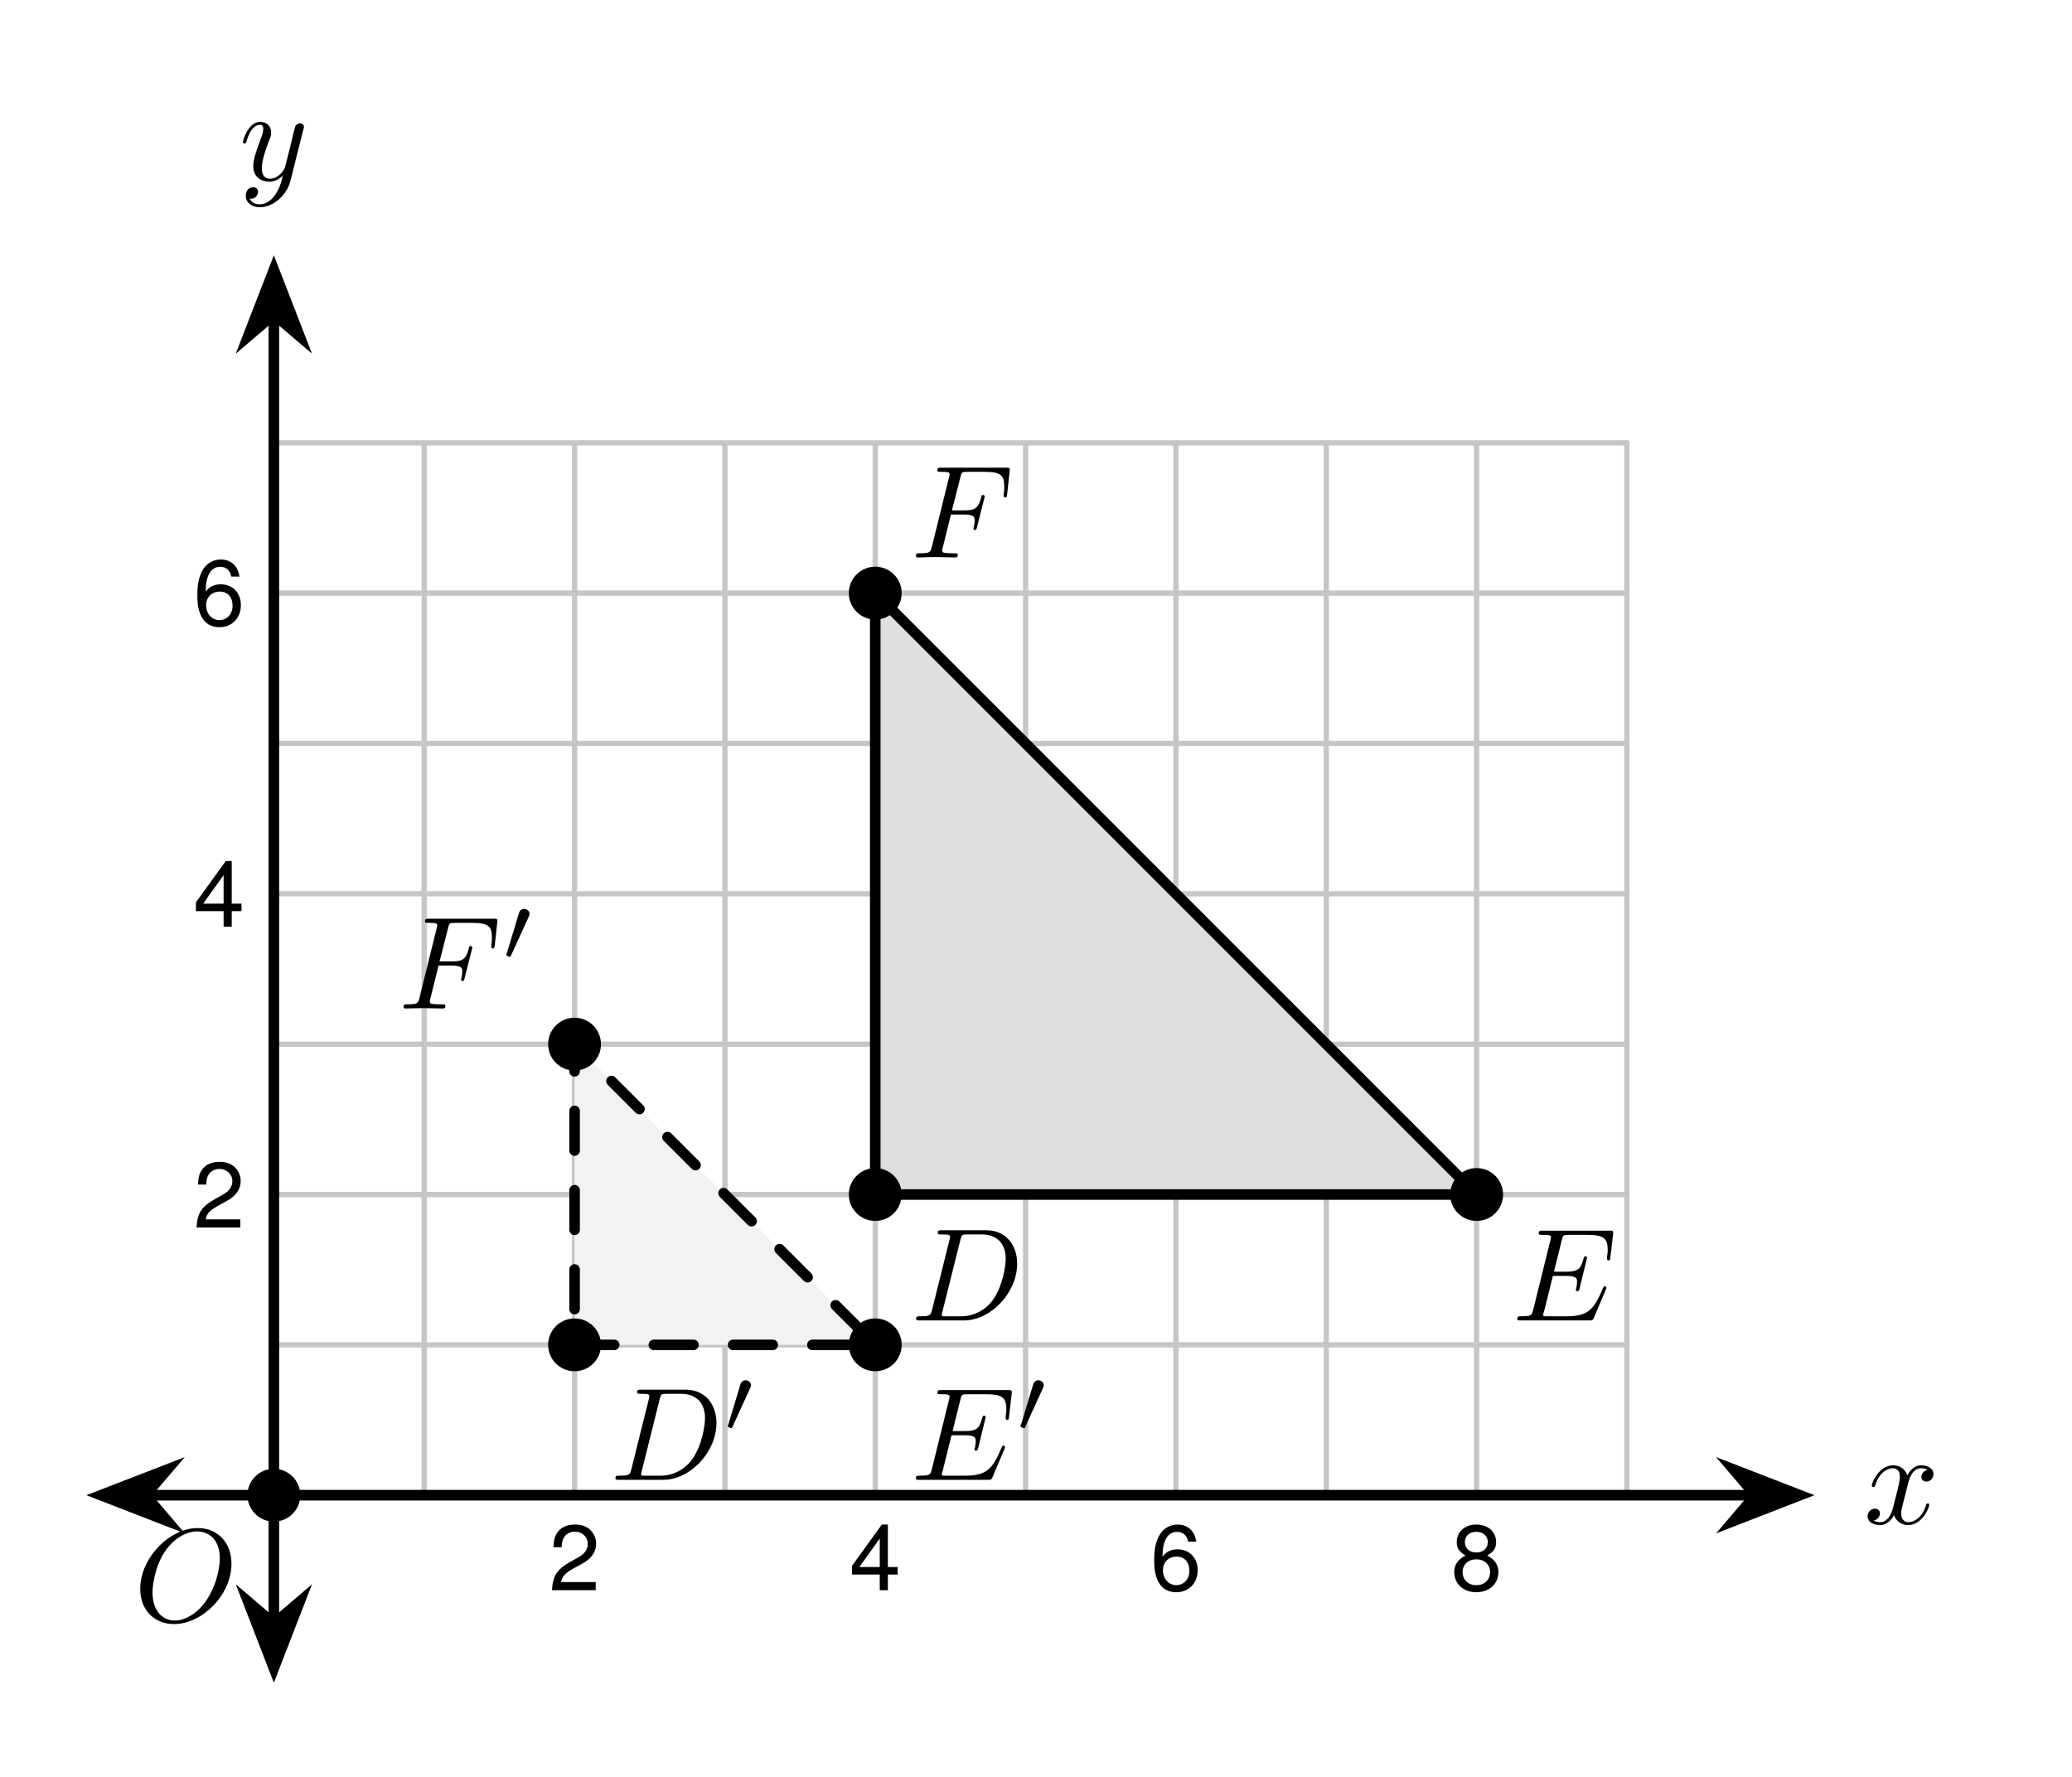
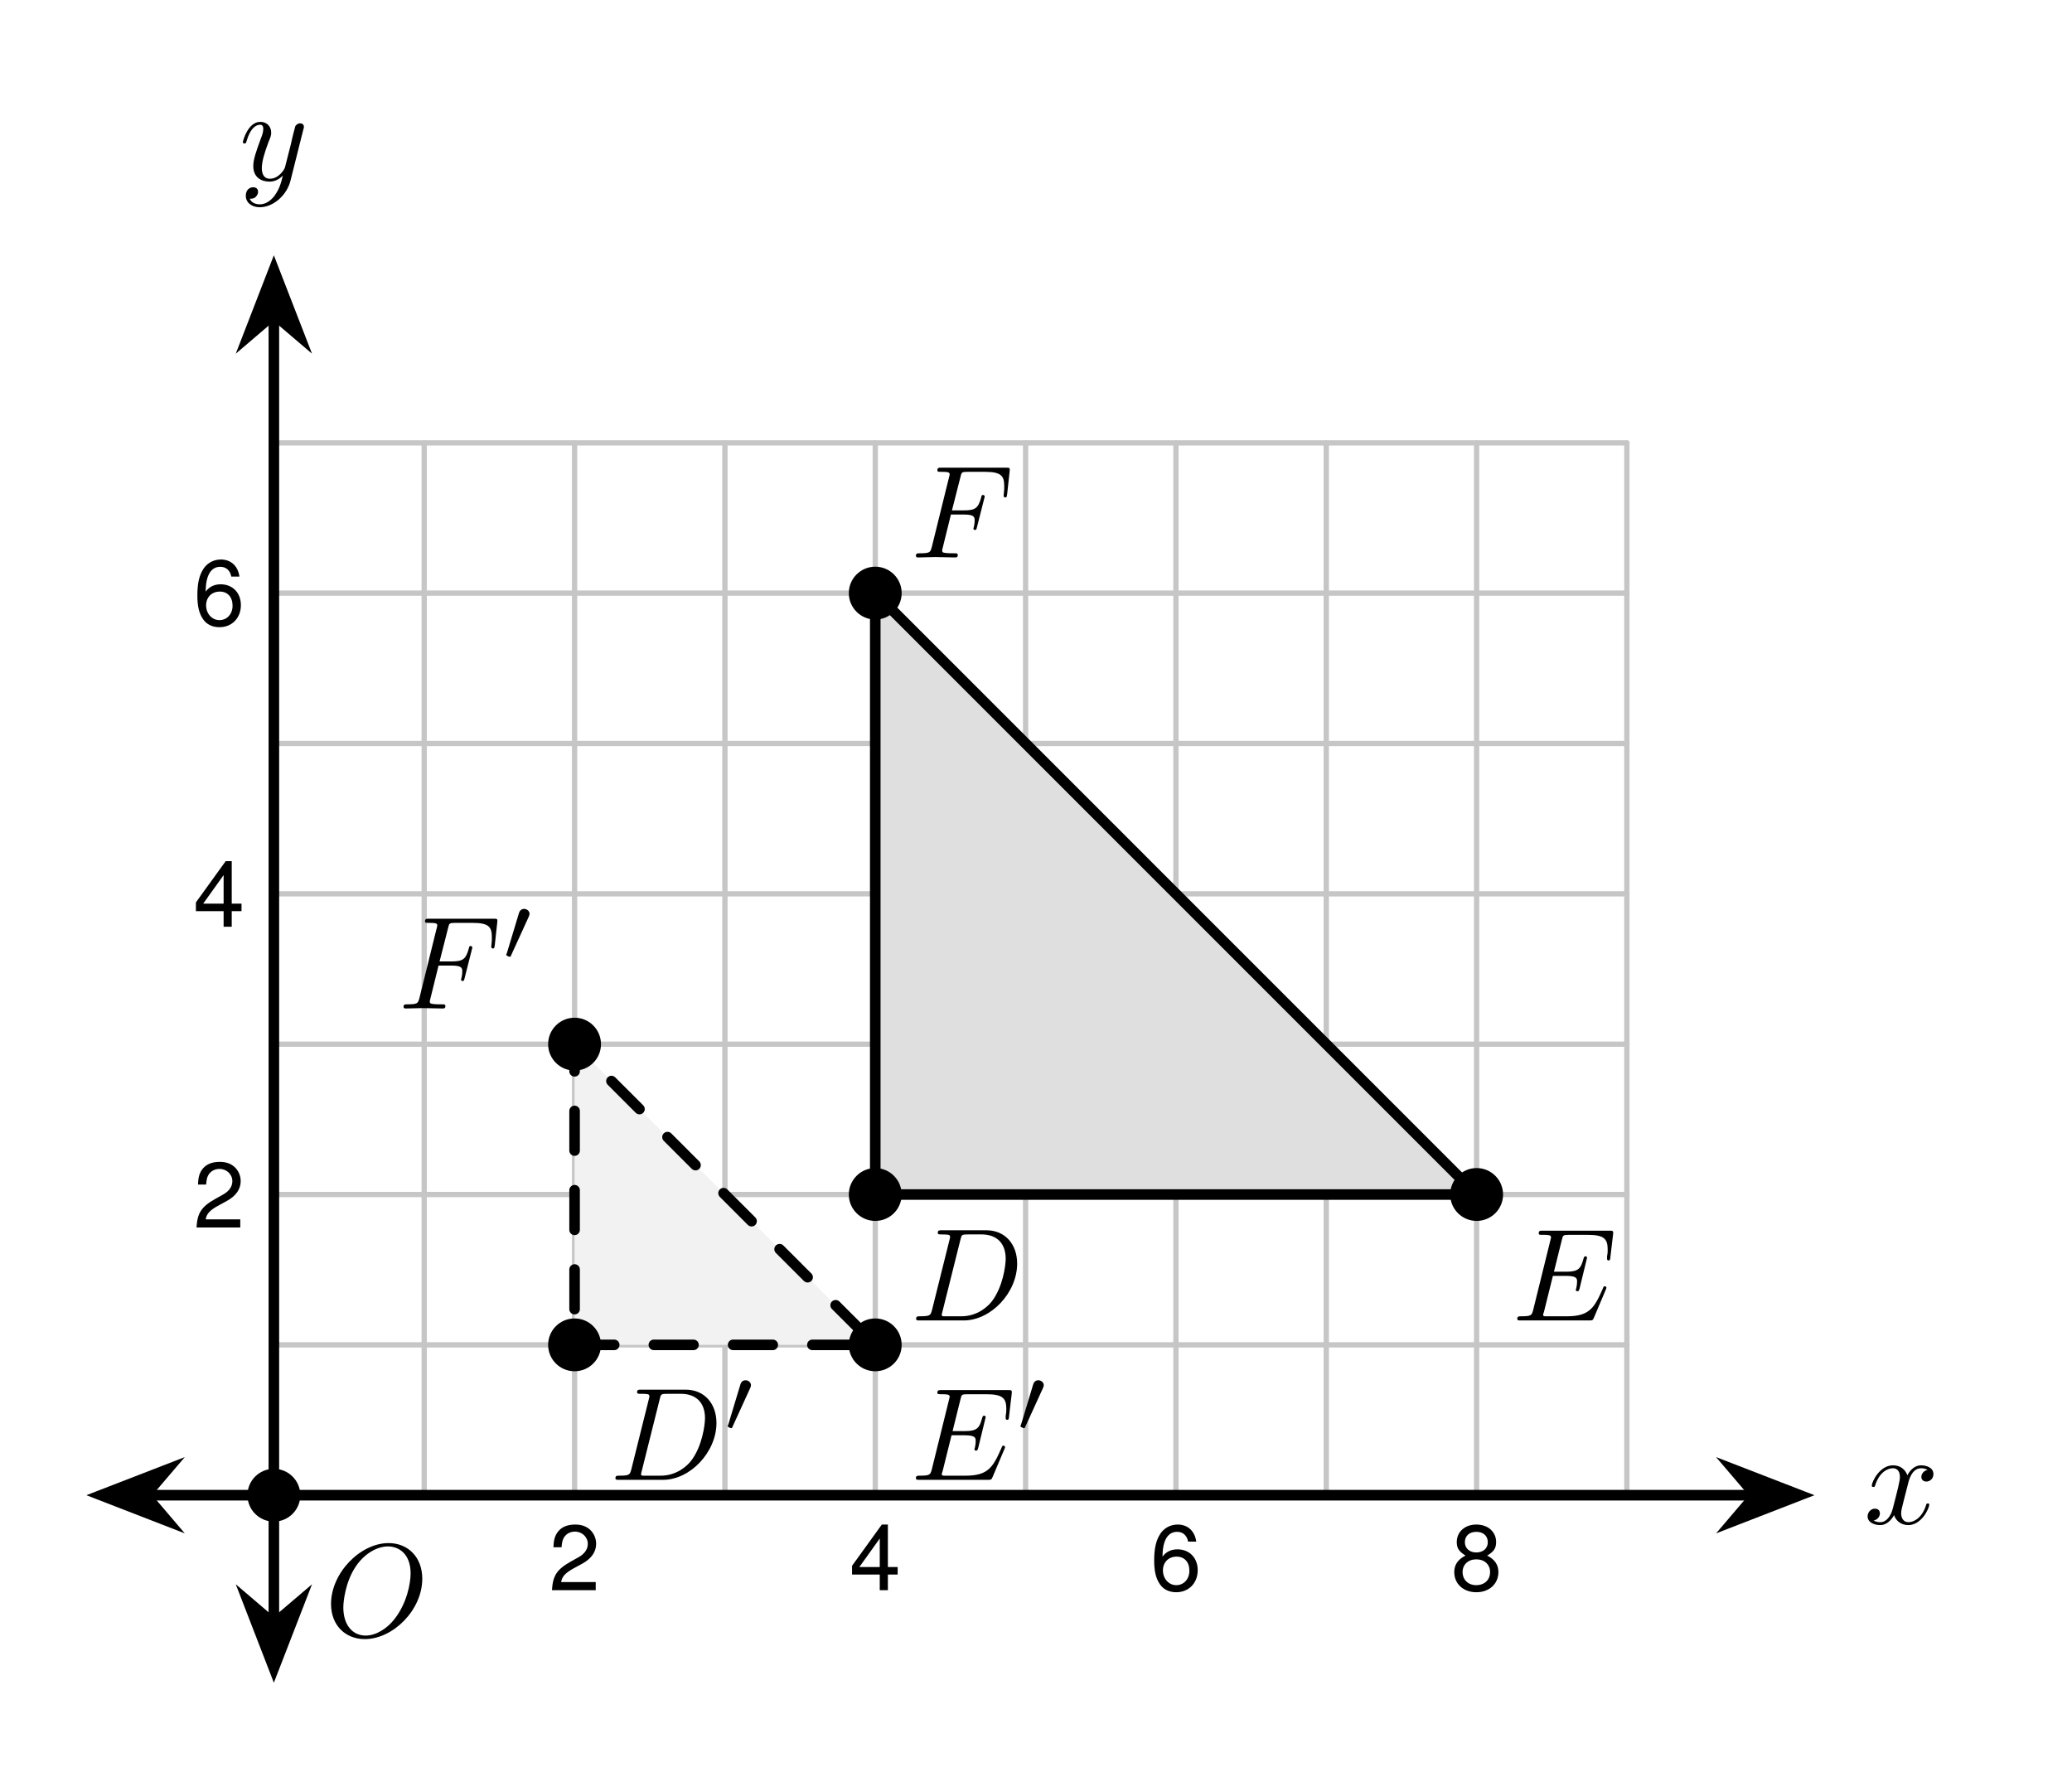
<svg xmlns="http://www.w3.org/2000/svg" xmlns:xlink="http://www.w3.org/1999/xlink" width="155.427" height="133.283" viewBox="0 0 155.427 133.283">
  <defs>
    <g>
      <g id="glyph-0-0">
        <path d="M 3.312 -2.984 C 3.375 -3.25 3.594 -4.156 4.297 -4.156 C 4.344 -4.156 4.578 -4.156 4.781 -4.031 C 4.5 -3.984 4.312 -3.734 4.312 -3.5 C 4.312 -3.344 4.422 -3.156 4.688 -3.156 C 4.906 -3.156 5.219 -3.328 5.219 -3.719 C 5.219 -4.234 4.641 -4.375 4.297 -4.375 C 3.719 -4.375 3.375 -3.859 3.266 -3.625 C 3.016 -4.281 2.484 -4.375 2.188 -4.375 C 1.156 -4.375 0.594 -3.094 0.594 -2.859 C 0.594 -2.75 0.688 -2.75 0.719 -2.75 C 0.797 -2.75 0.828 -2.781 0.844 -2.859 C 1.172 -3.906 1.828 -4.156 2.172 -4.156 C 2.359 -4.156 2.703 -4.078 2.703 -3.5 C 2.703 -3.188 2.531 -2.531 2.172 -1.141 C 2.016 -0.531 1.672 -0.109 1.234 -0.109 C 1.172 -0.109 0.938 -0.109 0.734 -0.234 C 0.984 -0.281 1.203 -0.5 1.203 -0.766 C 1.203 -1.047 0.984 -1.125 0.828 -1.125 C 0.531 -1.125 0.281 -0.859 0.281 -0.547 C 0.281 -0.094 0.781 0.109 1.219 0.109 C 1.875 0.109 2.234 -0.578 2.266 -0.641 C 2.375 -0.281 2.734 0.109 3.328 0.109 C 4.344 0.109 4.906 -1.172 4.906 -1.422 C 4.906 -1.516 4.828 -1.516 4.797 -1.516 C 4.703 -1.516 4.688 -1.469 4.672 -1.406 C 4.344 -0.344 3.672 -0.109 3.344 -0.109 C 2.969 -0.109 2.797 -0.422 2.797 -0.766 C 2.797 -0.984 2.859 -1.203 2.969 -1.641 Z M 3.312 -2.984 " />
      </g>
      <g id="glyph-0-1">
        <path d="M 4.812 -3.781 C 4.859 -3.906 4.859 -3.938 4.859 -4 C 4.859 -4.188 4.719 -4.266 4.562 -4.266 C 4.469 -4.266 4.312 -4.203 4.219 -4.062 C 4.203 -4.016 4.125 -3.703 4.078 -3.531 C 4.016 -3.266 3.938 -3 3.891 -2.734 L 3.438 -0.953 C 3.391 -0.797 2.969 -0.109 2.312 -0.109 C 1.812 -0.109 1.703 -0.547 1.703 -0.906 C 1.703 -1.359 1.875 -1.984 2.203 -2.859 C 2.375 -3.266 2.406 -3.375 2.406 -3.562 C 2.406 -4.016 2.094 -4.375 1.594 -4.375 C 0.656 -4.375 0.281 -2.938 0.281 -2.859 C 0.281 -2.75 0.391 -2.75 0.406 -2.75 C 0.5 -2.75 0.516 -2.781 0.562 -2.938 C 0.828 -3.859 1.234 -4.156 1.562 -4.156 C 1.641 -4.156 1.812 -4.156 1.812 -3.844 C 1.812 -3.594 1.719 -3.344 1.641 -3.156 C 1.25 -2.094 1.062 -1.531 1.062 -1.062 C 1.062 -0.188 1.688 0.109 2.281 0.109 C 2.672 0.109 3 -0.062 3.281 -0.344 C 3.156 0.172 3.031 0.656 2.641 1.188 C 2.375 1.531 2 1.812 1.547 1.812 C 1.406 1.812 0.953 1.781 0.797 1.391 C 0.953 1.391 1.078 1.391 1.219 1.281 C 1.312 1.188 1.422 1.062 1.422 0.875 C 1.422 0.562 1.156 0.531 1.047 0.531 C 0.828 0.531 0.5 0.688 0.5 1.172 C 0.5 1.672 0.938 2.031 1.547 2.031 C 2.562 2.031 3.594 1.125 3.859 0.016 Z M 4.812 -3.781 " />
      </g>
      <g id="glyph-0-2">
        <path d="M 1.578 -0.766 C 1.469 -0.391 1.453 -0.312 0.672 -0.312 C 0.5 -0.312 0.391 -0.312 0.391 -0.125 C 0.391 0 0.484 0 0.672 0 L 3.953 0 C 6.016 0 7.969 -2.094 7.969 -4.266 C 7.969 -5.656 7.125 -6.766 5.641 -6.766 L 2.312 -6.766 C 2.125 -6.766 2.016 -6.766 2.016 -6.578 C 2.016 -6.453 2.094 -6.453 2.297 -6.453 C 2.422 -6.453 2.609 -6.453 2.719 -6.438 C 2.875 -6.422 2.938 -6.391 2.938 -6.281 C 2.938 -6.234 2.938 -6.219 2.906 -6.094 Z M 3.719 -6.078 C 3.797 -6.422 3.828 -6.453 4.25 -6.453 L 5.312 -6.453 C 6.281 -6.453 7.109 -5.938 7.109 -4.625 C 7.109 -4.141 6.906 -2.516 6.062 -1.422 C 5.781 -1.062 5 -0.312 3.781 -0.312 L 2.656 -0.312 C 2.516 -0.312 2.5 -0.312 2.438 -0.312 C 2.344 -0.328 2.312 -0.344 2.312 -0.422 C 2.312 -0.453 2.312 -0.469 2.359 -0.641 Z M 3.719 -6.078 " />
      </g>
      <g id="glyph-0-3">
        <path d="M 7.016 -2.312 C 7.031 -2.359 7.062 -2.422 7.062 -2.453 C 7.062 -2.453 7.062 -2.562 6.938 -2.562 C 6.859 -2.562 6.828 -2.5 6.812 -2.438 C 6.172 -0.969 5.812 -0.312 4.109 -0.312 L 2.672 -0.312 C 2.531 -0.312 2.5 -0.312 2.453 -0.312 C 2.344 -0.328 2.312 -0.344 2.312 -0.422 C 2.312 -0.453 2.312 -0.469 2.375 -0.641 L 3.047 -3.344 L 4.016 -3.344 C 4.859 -3.344 4.859 -3.141 4.859 -2.891 C 4.859 -2.828 4.859 -2.703 4.797 -2.406 C 4.781 -2.359 4.766 -2.328 4.766 -2.297 C 4.766 -2.25 4.797 -2.188 4.891 -2.188 C 4.969 -2.188 5 -2.234 5.047 -2.391 L 5.609 -4.703 C 5.609 -4.766 5.562 -4.812 5.484 -4.812 C 5.406 -4.812 5.375 -4.75 5.344 -4.641 C 5.141 -3.891 4.969 -3.656 4.047 -3.656 L 3.125 -3.656 L 3.719 -6.047 C 3.797 -6.391 3.812 -6.422 4.25 -6.422 L 5.641 -6.422 C 6.859 -6.422 7.156 -6.141 7.156 -5.328 C 7.156 -5.094 7.156 -5.078 7.109 -4.797 C 7.109 -4.75 7.109 -4.672 7.109 -4.625 C 7.109 -4.578 7.125 -4.5 7.219 -4.5 C 7.328 -4.5 7.344 -4.562 7.359 -4.75 L 7.562 -6.469 C 7.594 -6.734 7.531 -6.734 7.297 -6.734 L 2.281 -6.734 C 2.094 -6.734 1.984 -6.734 1.984 -6.531 C 1.984 -6.422 2.078 -6.422 2.266 -6.422 C 2.641 -6.422 2.906 -6.422 2.906 -6.25 C 2.906 -6.219 2.906 -6.188 2.859 -6.016 L 1.562 -0.766 C 1.453 -0.391 1.438 -0.312 0.656 -0.312 C 0.484 -0.312 0.375 -0.312 0.375 -0.125 C 0.375 0 0.469 0 0.656 0 L 5.797 0 C 6.016 0 6.031 -0.016 6.109 -0.172 Z M 7.016 -2.312 " />
      </g>
      <g id="glyph-0-4">
        <path d="M 3 -3.219 L 3.969 -3.219 C 4.703 -3.219 4.781 -3.062 4.781 -2.781 C 4.781 -2.703 4.781 -2.578 4.719 -2.281 C 4.703 -2.234 4.688 -2.203 4.688 -2.172 C 4.688 -2.094 4.75 -2.062 4.797 -2.062 C 4.906 -2.062 4.906 -2.094 4.953 -2.266 L 5.5 -4.422 C 5.531 -4.531 5.531 -4.547 5.531 -4.578 C 5.531 -4.594 5.516 -4.688 5.406 -4.688 C 5.312 -4.688 5.297 -4.641 5.266 -4.484 C 5.047 -3.703 4.828 -3.531 3.984 -3.531 L 3.078 -3.531 L 3.719 -6.047 C 3.797 -6.391 3.812 -6.422 4.25 -6.422 L 5.562 -6.422 C 6.781 -6.422 7 -6.109 7 -5.344 C 7 -5.109 7 -5.078 6.969 -4.797 C 6.953 -4.672 6.953 -4.656 6.953 -4.625 C 6.953 -4.578 6.984 -4.5 7.078 -4.5 C 7.188 -4.5 7.188 -4.562 7.219 -4.75 L 7.406 -6.469 C 7.438 -6.734 7.391 -6.734 7.141 -6.734 L 2.281 -6.734 C 2.094 -6.734 1.984 -6.734 1.984 -6.531 C 1.984 -6.422 2.078 -6.422 2.266 -6.422 C 2.641 -6.422 2.906 -6.422 2.906 -6.25 C 2.906 -6.219 2.906 -6.188 2.859 -6.016 L 1.562 -0.766 C 1.453 -0.391 1.438 -0.312 0.656 -0.312 C 0.484 -0.312 0.375 -0.312 0.375 -0.125 C 0.375 0 0.5 0 0.531 0 C 0.812 0 1.547 -0.031 1.828 -0.031 C 2.156 -0.031 2.984 0 3.312 0 C 3.391 0 3.516 0 3.516 -0.188 C 3.516 -0.266 3.453 -0.281 3.453 -0.297 C 3.422 -0.312 3.406 -0.312 3.188 -0.312 C 2.969 -0.312 2.906 -0.312 2.672 -0.328 C 2.375 -0.359 2.344 -0.391 2.344 -0.531 C 2.344 -0.547 2.344 -0.609 2.391 -0.75 Z M 3 -3.219 " />
      </g>
      <g id="glyph-0-5">
        <path d="M 7.328 -4.312 C 7.328 -5.906 6.281 -6.984 4.797 -6.984 C 2.672 -6.984 0.484 -4.734 0.484 -2.422 C 0.484 -0.781 1.594 0.219 3.016 0.219 C 5.125 0.219 7.328 -1.953 7.328 -4.312 Z M 3.078 -0.047 C 2.094 -0.047 1.406 -0.844 1.406 -2.156 C 1.406 -2.578 1.547 -4.031 2.312 -5.188 C 2.984 -6.219 3.969 -6.734 4.75 -6.734 C 5.562 -6.734 6.453 -6.188 6.453 -4.703 C 6.453 -4 6.188 -2.453 5.203 -1.234 C 4.719 -0.625 3.906 -0.047 3.078 -0.047 Z M 3.078 -0.047 " />
      </g>
      <g id="glyph-1-0">
        <path d="M 3.516 -0.609 L 0.922 -0.609 C 0.984 -1 1.203 -1.266 1.812 -1.609 L 2.5 -1.984 C 3.188 -2.359 3.547 -2.875 3.547 -3.469 C 3.547 -3.891 3.375 -4.266 3.094 -4.531 C 2.797 -4.797 2.438 -4.922 1.969 -4.922 C 1.344 -4.922 0.875 -4.703 0.609 -4.281 C 0.438 -4.016 0.359 -3.719 0.344 -3.219 L 0.953 -3.219 C 0.984 -3.547 1.016 -3.75 1.109 -3.906 C 1.266 -4.203 1.578 -4.391 1.953 -4.391 C 2.5 -4.391 2.922 -3.984 2.922 -3.469 C 2.922 -3.078 2.688 -2.734 2.25 -2.484 L 1.609 -2.125 C 0.594 -1.547 0.297 -1.078 0.234 0 L 3.516 0 Z M 3.516 -0.609 " />
      </g>
      <g id="glyph-1-1">
        <path d="M 2.266 -1.172 L 2.266 0 L 2.875 0 L 2.875 -1.172 L 3.609 -1.172 L 3.609 -1.734 L 2.875 -1.734 L 2.875 -4.922 L 2.422 -4.922 L 0.188 -1.828 L 0.188 -1.172 Z M 2.266 -1.734 L 0.734 -1.734 L 2.266 -3.875 Z M 2.266 -1.734 " />
      </g>
      <g id="glyph-1-2">
        <path d="M 3.453 -3.641 C 3.344 -4.438 2.812 -4.922 2.062 -4.922 C 1.516 -4.922 1.031 -4.656 0.75 -4.219 C 0.438 -3.734 0.297 -3.141 0.297 -2.234 C 0.297 -1.422 0.422 -0.891 0.719 -0.453 C 0.984 -0.062 1.406 0.156 1.953 0.156 C 2.891 0.156 3.562 -0.531 3.562 -1.5 C 3.562 -2.422 2.938 -3.062 2.047 -3.062 C 1.562 -3.062 1.188 -2.875 0.922 -2.516 C 0.922 -3.719 1.312 -4.375 2.016 -4.375 C 2.453 -4.375 2.75 -4.109 2.844 -3.641 Z M 1.984 -2.516 C 2.562 -2.516 2.938 -2.109 2.938 -1.453 C 2.938 -0.828 2.516 -0.375 1.953 -0.375 C 1.391 -0.375 0.953 -0.859 0.953 -1.484 C 0.953 -2.094 1.375 -2.516 1.984 -2.516 Z M 1.984 -2.516 " />
      </g>
      <g id="glyph-1-3">
        <path d="M 2.719 -2.594 C 3.219 -2.891 3.391 -3.141 3.391 -3.609 C 3.391 -4.375 2.781 -4.922 1.906 -4.922 C 1.047 -4.922 0.438 -4.375 0.438 -3.609 C 0.438 -3.156 0.594 -2.906 1.094 -2.594 C 0.531 -2.312 0.25 -1.906 0.25 -1.359 C 0.25 -0.469 0.938 0.156 1.906 0.156 C 2.875 0.156 3.562 -0.469 3.562 -1.359 C 3.562 -1.906 3.281 -2.312 2.719 -2.594 Z M 1.906 -4.375 C 2.422 -4.375 2.766 -4.078 2.766 -3.594 C 2.766 -3.141 2.422 -2.828 1.906 -2.828 C 1.391 -2.828 1.047 -3.141 1.047 -3.594 C 1.047 -4.078 1.391 -4.375 1.906 -4.375 Z M 1.906 -2.312 C 2.516 -2.312 2.938 -1.922 2.938 -1.359 C 2.938 -0.766 2.516 -0.375 1.891 -0.375 C 1.297 -0.375 0.875 -0.781 0.875 -1.359 C 0.875 -1.922 1.297 -2.312 1.906 -2.312 Z M 1.906 -2.312 " />
      </g>
      <g id="glyph-2-0">
        <path d="M 2.016 -3.281 C 2.062 -3.391 2.078 -3.453 2.078 -3.5 C 2.078 -3.719 1.875 -3.875 1.672 -3.875 C 1.406 -3.875 1.312 -3.656 1.281 -3.547 L 0.375 -0.547 C 0.359 -0.531 0.328 -0.438 0.328 -0.438 C 0.328 -0.359 0.547 -0.281 0.609 -0.281 C 0.656 -0.281 0.656 -0.297 0.703 -0.406 Z M 2.016 -3.281 " />
      </g>
    </g>
    <clipPath id="clip-0">
      <path clip-rule="nonzero" d="M 0.129 99 L 24 99 L 24 126 L 0.129 126 Z M 0.129 99 " />
    </clipPath>
    <clipPath id="clip-1">
      <path clip-rule="nonzero" d="M 7 108 L 34 108 L 34 132.57 L 7 132.57 Z M 7 108 " />
    </clipPath>
  </defs>
  <path fill="none" stroke-width="0.399" stroke-linecap="round" stroke-linejoin="round" stroke="rgb(77.499%, 77.499%, 77.499%)" stroke-opacity="1" stroke-miterlimit="10" d="M -0.001 0 L 102.049 0 M -0.001 11.338 L 102.049 11.338 M -0.001 22.676 L 102.049 22.676 M -0.001 34.014 L 102.049 34.014 M -0.001 45.352 L 102.049 45.352 M -0.001 56.694 L 102.049 56.694 M -0.001 68.032 L 102.049 68.032 M -0.001 79.359 L 102.049 79.359 M -0.001 0 L -0.001 79.37 M 11.337 0 L 11.337 79.37 M 22.679 0 L 22.679 79.37 M 34.017 0 L 34.017 79.37 M 45.355 0 L 45.355 79.37 M 56.693 0 L 56.693 79.37 M 68.031 0 L 68.031 79.37 M 79.369 0 L 79.369 79.37 M 90.707 0 L 90.707 79.37 M 102.037 0 L 102.037 79.37 " transform="matrix(0.994649, 0, 0, -0.994649, 20.54405, 112.1566)" />
  <path fill="none" stroke-width="0.797" stroke-linecap="round" stroke-linejoin="round" stroke="rgb(0%, 0%, 0%)" stroke-opacity="1" stroke-miterlimit="10" d="M -9.493 0 L 111.541 0 " transform="matrix(0.994649, 0, 0, -0.994649, 20.54405, 112.1566)" />
  <path fill-rule="nonzero" fill="rgb(0%, 0%, 0%)" fill-opacity="1" d="M 7.578 112.156 L 12.543 114.082 L 10.902 112.156 L 12.543 110.234 Z M 7.578 112.156 " />
  <g clip-path="url(#clip-0)">
    <path fill="none" stroke-width="0.797" stroke-linecap="round" stroke-linejoin="miter" stroke="rgb(0%, 0%, 0%)" stroke-opacity="1" stroke-miterlimit="10" d="M 6.259 -0 L 1.267 1.936 L 2.917 -0 L 1.267 -1.933 Z M 6.259 -0 " transform="matrix(-0.994649, 0, 0, 0.994649, 13.80327, 112.1566)" />
  </g>
  <path fill-rule="nonzero" fill="rgb(0%, 0%, 0%)" fill-opacity="1" stroke-width="0.797" stroke-linecap="round" stroke-linejoin="miter" stroke="rgb(0%, 0%, 0%)" stroke-opacity="1" stroke-miterlimit="10" d="M 6.259 0 L 1.268 1.933 L 2.917 0 L 1.268 -1.936 Z M 6.259 0 " transform="matrix(0.994649, 0, 0, -0.994649, 128.7857, 112.1566)" />
  <g fill="rgb(0%, 0%, 0%)" fill-opacity="1">
    <use xlink:href="#glyph-0-0" x="139.814" y="114.29" />
  </g>
  <path fill="none" stroke-width="0.797" stroke-linecap="round" stroke-linejoin="round" stroke="rgb(0%, 0%, 0%)" stroke-opacity="1" stroke-miterlimit="10" d="M -0.001 -9.496 L -0.001 88.867 " transform="matrix(0.994649, 0, 0, -0.994649, 20.54405, 112.1566)" />
  <path fill-rule="nonzero" fill="rgb(0%, 0%, 0%)" fill-opacity="1" d="M 20.543 125.125 L 22.469 120.156 L 20.543 121.797 L 18.621 120.156 Z M 20.543 125.125 " />
  <g clip-path="url(#clip-1)">
    <path fill="none" stroke-width="0.797" stroke-linecap="round" stroke-linejoin="miter" stroke="rgb(0%, 0%, 0%)" stroke-opacity="1" stroke-miterlimit="10" d="M 6.261 -0.001 L 1.266 1.935 L 2.915 -0.001 L 1.266 -1.933 Z M 6.261 -0.001 " transform="matrix(0, 0.994649, 0.994649, 0, 20.54405, 118.8974)" />
  </g>
  <path fill-rule="nonzero" fill="rgb(0%, 0%, 0%)" fill-opacity="1" stroke-width="0.797" stroke-linecap="round" stroke-linejoin="miter" stroke="rgb(0%, 0%, 0%)" stroke-opacity="1" stroke-miterlimit="10" d="M 6.258 0.001 L 1.267 1.933 L 2.916 0.001 L 1.267 -1.935 Z M 6.258 0.001 " transform="matrix(0, -0.994649, -0.994649, 0, 20.54405, 26.47073)" />
  <g fill="rgb(0%, 0%, 0%)" fill-opacity="1">
    <use xlink:href="#glyph-0-1" x="17.937" y="13.515" />
  </g>
  <path fill-rule="nonzero" fill="rgb(100%, 100%, 100%)" fill-opacity="1" d="M 40.18 120.27 L 46.02 120.27 L 46.02 113.348 L 40.18 113.348 Z M 40.18 120.27 " />
  <g fill="rgb(0%, 0%, 0%)" fill-opacity="1">
    <use xlink:href="#glyph-1-0" x="41.171" y="119.279" />
  </g>
  <path fill-rule="nonzero" fill="rgb(100%, 100%, 100%)" fill-opacity="1" d="M 62.734 120.27 L 68.574 120.27 L 68.574 113.348 L 62.734 113.348 Z M 62.734 120.27 " />
  <g fill="rgb(0%, 0%, 0%)" fill-opacity="1">
    <use xlink:href="#glyph-1-1" x="63.727" y="119.279" />
  </g>
  <path fill-rule="nonzero" fill="rgb(100%, 100%, 100%)" fill-opacity="1" d="M 85.293 120.414 L 91.129 120.414 L 91.129 113.348 L 85.293 113.348 Z M 85.293 120.414 " />
  <g fill="rgb(0%, 0%, 0%)" fill-opacity="1">
    <use xlink:href="#glyph-1-2" x="86.282" y="119.279" />
  </g>
  <path fill-rule="nonzero" fill="rgb(100%, 100%, 100%)" fill-opacity="1" d="M 107.848 120.414 L 113.688 120.414 L 113.688 113.348 L 107.848 113.348 Z M 107.848 120.414 " />
  <g fill="rgb(0%, 0%, 0%)" fill-opacity="1">
    <use xlink:href="#glyph-1-3" x="108.838" y="119.279" />
  </g>
  <path fill-rule="nonzero" fill="rgb(100%, 100%, 100%)" fill-opacity="1" d="M 13.516 93.062 L 19.355 93.062 L 19.355 86.141 L 13.516 86.141 Z M 13.516 93.062 " />
  <g fill="rgb(0%, 0%, 0%)" fill-opacity="1">
    <use xlink:href="#glyph-1-0" x="14.508" y="92.073" />
  </g>
  <path fill-rule="nonzero" fill="rgb(100%, 100%, 100%)" fill-opacity="1" d="M 13.516 70.508 L 19.355 70.508 L 19.355 63.582 L 13.516 63.582 Z M 13.516 70.508 " />
  <g fill="rgb(0%, 0%, 0%)" fill-opacity="1">
    <use xlink:href="#glyph-1-1" x="14.508" y="69.517" />
  </g>
  <path fill-rule="nonzero" fill="rgb(100%, 100%, 100%)" fill-opacity="1" d="M 13.516 48.023 L 19.355 48.023 L 19.355 40.957 L 13.516 40.957 Z M 13.516 48.023 " />
  <g fill="rgb(0%, 0%, 0%)" fill-opacity="1">
    <use xlink:href="#glyph-1-2" x="14.508" y="46.891" />
  </g>
  <path fill-rule="nonzero" fill="rgb(87.5%, 87.5%, 87.5%)" fill-opacity="1" stroke-width="0.797" stroke-linecap="round" stroke-linejoin="round" stroke="rgb(0%, 0%, 0%)" stroke-opacity="1" stroke-miterlimit="10" d="M 45.355 22.676 L 90.707 22.676 L 45.355 68.032 Z M 45.355 22.676 " transform="matrix(0.994649, 0, 0, -0.994649, 20.54405, 112.1566)" />
  <path fill-rule="nonzero" fill="rgb(0%, 0%, 0%)" fill-opacity="1" d="M 67.637 89.602 C 67.637 88.508 66.75 87.617 65.656 87.617 C 64.562 87.617 63.672 88.508 63.672 89.602 C 63.672 90.695 64.562 91.582 65.656 91.582 C 66.75 91.582 67.637 90.695 67.637 89.602 Z M 67.637 89.602 " />
  <g fill="rgb(0%, 0%, 0%)" fill-opacity="1">
    <use xlink:href="#glyph-0-2" x="68.331" y="99.048" />
  </g>
  <path fill-rule="nonzero" fill="rgb(0%, 0%, 0%)" fill-opacity="1" d="M 112.75 89.602 C 112.75 88.508 111.863 87.617 110.766 87.617 C 109.672 87.617 108.785 88.508 108.785 89.602 C 108.785 90.695 109.672 91.582 110.766 91.582 C 111.863 91.582 112.75 90.695 112.75 89.602 Z M 112.75 89.602 " />
  <g fill="rgb(0%, 0%, 0%)" fill-opacity="1">
    <use xlink:href="#glyph-0-3" x="113.441" y="99.048" />
  </g>
  <path fill-rule="nonzero" fill="rgb(0%, 0%, 0%)" fill-opacity="1" d="M 67.637 44.488 C 67.637 43.395 66.75 42.508 65.656 42.508 C 64.562 42.508 63.672 43.395 63.672 44.488 C 63.672 45.582 64.562 46.473 65.656 46.473 C 66.75 46.473 67.637 45.582 67.637 44.488 Z M 67.637 44.488 " />
  <g fill="rgb(0%, 0%, 0%)" fill-opacity="1">
    <use xlink:href="#glyph-0-4" x="68.331" y="41.815" />
  </g>
  <path fill-rule="nonzero" fill="rgb(95%, 95%, 95%)" fill-opacity="1" stroke-width="0.797" stroke-linecap="round" stroke-linejoin="round" stroke="rgb(0%, 0%, 0%)" stroke-opacity="1" stroke-dasharray="2.989 2.989" stroke-miterlimit="10" d="M 22.679 11.338 L 45.355 11.338 L 22.679 34.014 Z M 22.679 11.338 " transform="matrix(0.994649, 0, 0, -0.994649, 20.54405, 112.1566)" />
  <path fill-rule="nonzero" fill="rgb(0%, 0%, 0%)" fill-opacity="1" d="M 45.082 100.879 C 45.082 99.785 44.195 98.898 43.102 98.898 C 42.004 98.898 41.117 99.785 41.117 100.879 C 41.117 101.973 42.004 102.859 43.102 102.859 C 44.195 102.859 45.082 101.973 45.082 100.879 Z M 45.082 100.879 " />
  <g fill="rgb(0%, 0%, 0%)" fill-opacity="1">
    <use xlink:href="#glyph-0-2" x="45.775" y="111.004" />
  </g>
  <g fill="rgb(0%, 0%, 0%)" fill-opacity="1">
    <use xlink:href="#glyph-2-0" x="54.255" y="107.408" />
  </g>
  <path fill-rule="nonzero" fill="rgb(0%, 0%, 0%)" fill-opacity="1" d="M 67.637 100.879 C 67.637 99.785 66.75 98.898 65.656 98.898 C 64.562 98.898 63.672 99.785 63.672 100.879 C 63.672 101.973 64.562 102.859 65.656 102.859 C 66.75 102.859 67.637 101.973 67.637 100.879 Z M 67.637 100.879 " />
  <g fill="rgb(0%, 0%, 0%)" fill-opacity="1">
    <use xlink:href="#glyph-0-3" x="68.331" y="111.004" />
  </g>
  <g fill="rgb(0%, 0%, 0%)" fill-opacity="1">
    <use xlink:href="#glyph-2-0" x="76.217" y="107.408" />
  </g>
  <path fill-rule="nonzero" fill="rgb(0%, 0%, 0%)" fill-opacity="1" d="M 45.082 78.324 C 45.082 77.227 44.195 76.34 43.102 76.34 C 42.004 76.34 41.117 77.227 41.117 78.324 C 41.117 79.418 42.004 80.305 43.102 80.305 C 44.195 80.305 45.082 79.418 45.082 78.324 Z M 45.082 78.324 " />
  <g fill="rgb(0%, 0%, 0%)" fill-opacity="1">
    <use xlink:href="#glyph-0-4" x="29.896" y="75.648" />
  </g>
  <g fill="rgb(0%, 0%, 0%)" fill-opacity="1">
    <use xlink:href="#glyph-2-0" x="37.644" y="72.051" />
  </g>
  <path fill-rule="nonzero" fill="rgb(0%, 0%, 0%)" fill-opacity="1" d="M 22.527 112.156 C 22.527 111.062 21.637 110.176 20.543 110.176 C 19.449 110.176 18.562 111.062 18.562 112.156 C 18.562 113.25 19.449 114.137 20.543 114.137 C 21.637 114.137 22.527 113.25 22.527 112.156 Z M 22.527 112.156 " />
  <g fill="rgb(0%, 0%, 0%)" fill-opacity="1">
-     <use xlink:href="#glyph-0-5" x="10.035" y="121.604" />
+     <use xlink:href="#glyph-0-5" x="24.348" y="122.732" />
  </g>
</svg>
